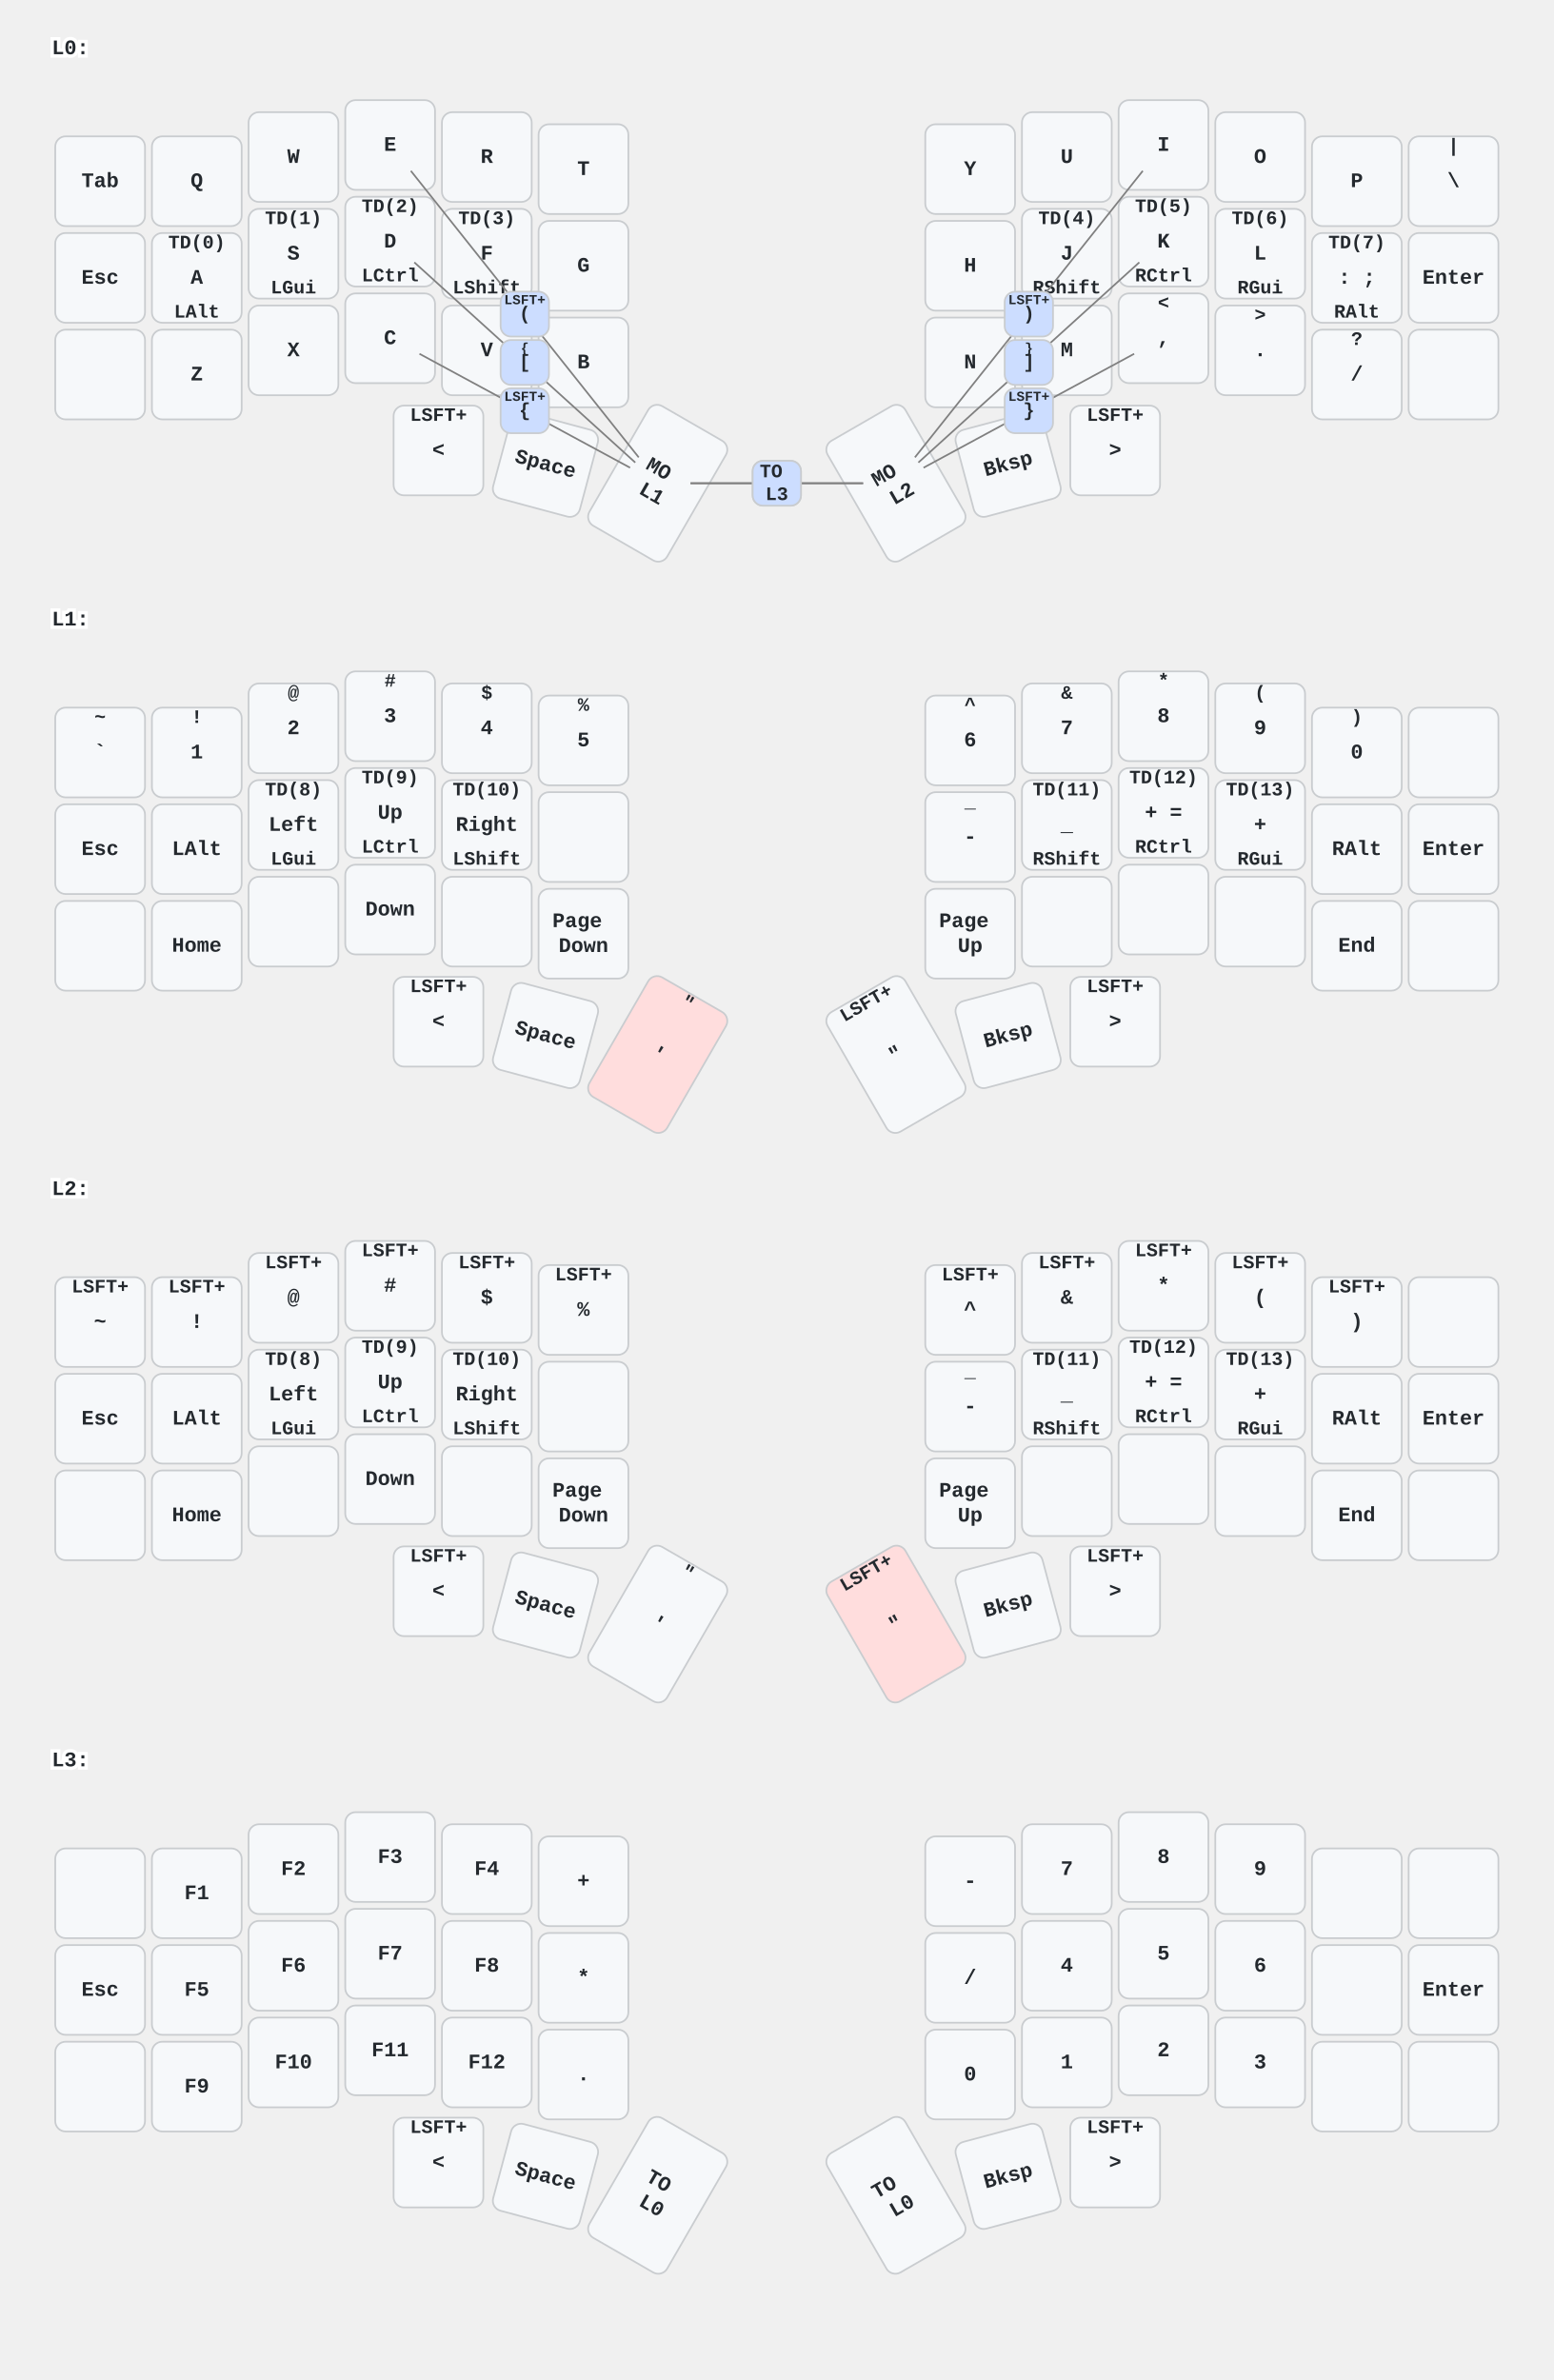
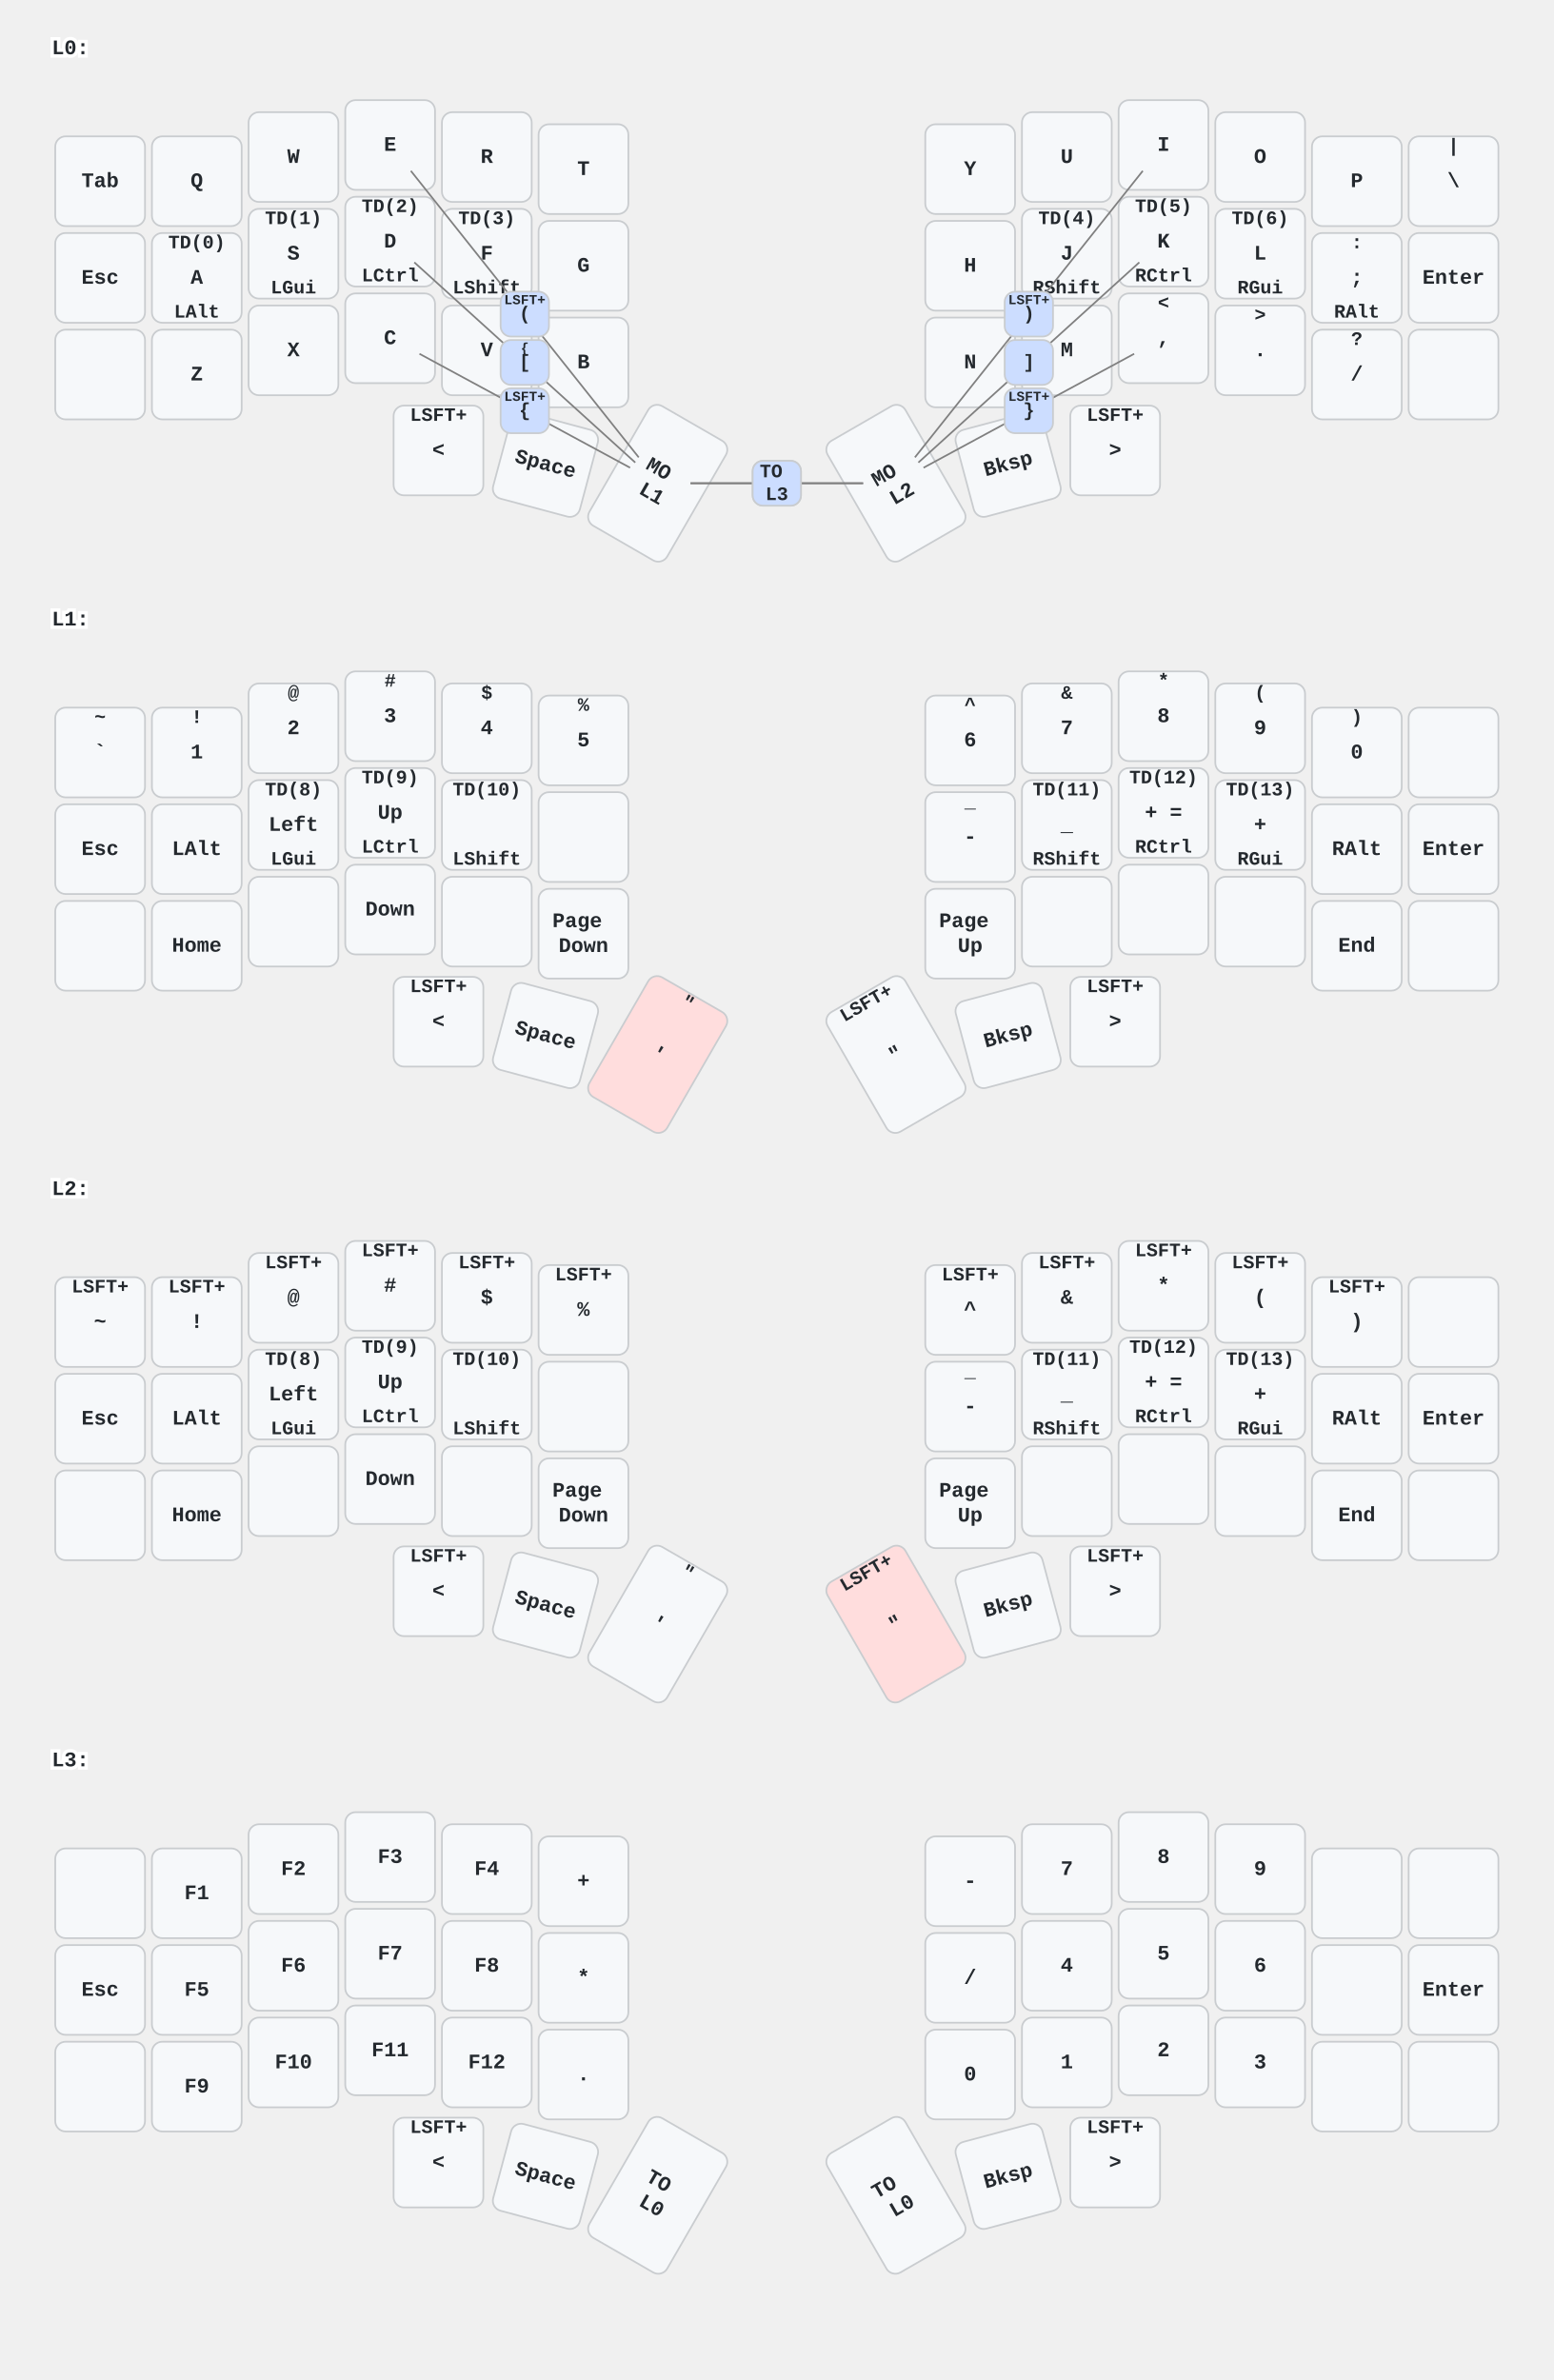
- <svg xmlns="http://www.w3.org/2000/svg" width="900" height="1379" viewBox="0 0 900 1379" class="keymap">
-   <style>/* inherit to force styles through use tags */
+ <svg xmlns="http://www.w3.org/2000/svg" xmlns:xlink="http://www.w3.org/1999/xlink" width="900" height="1379" viewBox="0 0 900 1379" class="keymap">
+   <defs>/* start glyphs */
+ <svg id="mdi.arrow-right">
+       <svg viewBox="0 0 24 24">
+         <path d="M4,11V13H16L10.5,18.5L11.92,19.92L19.84,12L11.92,4.08L10.5,5.5L16,11H4Z" />
+       </svg>
+     </svg>
+   </defs>/* end glyphs */
+ <style>/* inherit to force styles through use tags */
svg path {
    fill: inherit;
}

/* font and background color specifications */
svg.keymap {
    font-family: SFMono-Regular,Consolas,Liberation Mono,Menlo,monospace;
    font-size: 14px;
    font-kerning: normal;
    text-rendering: optimizeLegibility;
    fill: #24292e;
}

/* default key styling */
rect.key {
    fill: #f6f8fa;
}

rect.key, rect.combo {
    stroke: #c9cccf;
    stroke-width: 1;
}

/* default key side styling, only used is draw_key_sides is set */
rect.side {
    filter: brightness(90%);
}

/* color accent for combo boxes */
rect.combo, rect.combo-separate {
    fill: #cdf;
}

/* color accent for held keys */
rect.held, rect.combo.held {
    fill: #fdd;
}

/* color accent for ghost (optional) keys */
rect.ghost, rect.combo.ghost {
    stroke-dasharray: 4, 4;
    stroke-width: 2;
}

text {
    text-anchor: middle;
    dominant-baseline: middle;
}

/* styling for layer labels */
text.label {
    font-weight: bold;
    text-anchor: start;
    stroke: white;
    stroke-width: 4;
    paint-order: stroke;
}

/* styling for optional footer */
text.footer {
    text-anchor: end;
    dominant-baseline: auto;
    stroke: white;
    stroke-width: 4;
    paint-order: stroke;
}

/* styling for combo tap, and key non-tap label text */
text.combo, text.hold, text.shifted, text.left, text.right {
    font-size: 11px;
}

text.hold {
    text-anchor: middle;
    dominant-baseline: auto;
}

text.shifted {
    text-anchor: middle;
    dominant-baseline: hanging;
}

text.left {
    text-anchor: start;
}

text.right {
    text-anchor: end;
}

text.layer-activator {
    text-decoration: underline;
}

/* styling for hold/shifted label text in combo box */
text.combo.hold, text.combo.shifted, text.combo.left, text.combo.right {
    font-size: 8px;
}

/* lighter symbol for transparent keys */
text.trans {
    fill: #7b7e81;
}

/* styling for combo dendrons */
path.combo {
    stroke-width: 1;
    stroke: gray;
    fill: none;
}

/* Start Tabler Icons Cleanup */
/* cannot use height/width with glyphs */
.icon-tabler &gt; path {
    fill: inherit;
    stroke: inherit;
    stroke-width: 2;
}
/* hide tabler's default box */
.icon-tabler &gt; path[stroke="none"][fill="none"] {
    visibility: hidden;
}
/* End Tabler Icons Cleanup */

@media (prefers-color-scheme: dark) {
svg.keymap { fill: #d1d6db; }
rect.key { fill: #3f4750; }
rect.key, rect.combo { stroke: #60666c; }
rect.combo, rect.combo-separate { fill: #1f3d7a; }
rect.held, rect.combo.held { fill: #854747; }
text.label, text.footer { stroke: black; }
text.trans { fill: #7e8184; }
path.combo { stroke: #7f7f7f; }

}
/* For default styles, see: https://github.com/caksoylar/keymap-drawer/blob/main/keymap_drawer/config.py#L85 */

svg.keymap {
  font-family: Ubuntu Mono, Inconsolata, Consolas, Liberation Mono, Menlo, monospace;
  font-size: 12px;
  font-weight: bold;
  text-rendering: optimizeLegibility;
  background-color: #FFF;
}
</style>
  <g transform="translate(30, 0)" class="layer-L0">
    <text x="0" y="28" class="label" id="L0">L0:</text>
    <g transform="translate(0, 56)">
      <g transform="translate(28, 49)" class="key keypos-0">
        <rect rx="6" ry="6" x="-26" y="-26" width="52" height="52" class="key" />
        <text x="0" y="0" class="key tap">Tab</text>
      </g>
      <g transform="translate(84, 49)" class="key keypos-1">
        <rect rx="6" ry="6" x="-26" y="-26" width="52" height="52" class="key" />
        <text x="0" y="0" class="key tap">Q</text>
      </g>
      <g transform="translate(140, 35)" class="key keypos-2">
        <rect rx="6" ry="6" x="-26" y="-26" width="52" height="52" class="key" />
        <text x="0" y="0" class="key tap">W</text>
      </g>
      <g transform="translate(196, 28)" class="key keypos-3">
        <rect rx="6" ry="6" x="-26" y="-26" width="52" height="52" class="key" />
        <text x="0" y="0" class="key tap">E</text>
      </g>
      <g transform="translate(252, 35)" class="key keypos-4">
        <rect rx="6" ry="6" x="-26" y="-26" width="52" height="52" class="key" />
        <text x="0" y="0" class="key tap">R</text>
      </g>
      <g transform="translate(308, 42)" class="key keypos-5">
        <rect rx="6" ry="6" x="-26" y="-26" width="52" height="52" class="key" />
        <text x="0" y="0" class="key tap">T</text>
      </g>
      <g transform="translate(532, 42)" class="key keypos-6">
        <rect rx="6" ry="6" x="-26" y="-26" width="52" height="52" class="key" />
        <text x="0" y="0" class="key tap">Y</text>
      </g>
      <g transform="translate(588, 35)" class="key keypos-7">
        <rect rx="6" ry="6" x="-26" y="-26" width="52" height="52" class="key" />
        <text x="0" y="0" class="key tap">U</text>
      </g>
      <g transform="translate(644, 28)" class="key keypos-8">
        <rect rx="6" ry="6" x="-26" y="-26" width="52" height="52" class="key" />
        <text x="0" y="0" class="key tap">I</text>
      </g>
      <g transform="translate(700, 35)" class="key keypos-9">
        <rect rx="6" ry="6" x="-26" y="-26" width="52" height="52" class="key" />
        <text x="0" y="0" class="key tap">O</text>
      </g>
      <g transform="translate(756, 49)" class="key keypos-10">
        <rect rx="6" ry="6" x="-26" y="-26" width="52" height="52" class="key" />
        <text x="0" y="0" class="key tap">P</text>
      </g>
      <g transform="translate(812, 49)" class="key keypos-11">
        <rect rx="6" ry="6" x="-26" y="-26" width="52" height="52" class="key" />
        <text x="0" y="0" class="key tap">\</text>
        <text x="0" y="-23" class="key shifted">|</text>
      </g>
      <g transform="translate(28, 105)" class="key keypos-12">
        <rect rx="6" ry="6" x="-26" y="-26" width="52" height="52" class="key" />
        <text x="0" y="0" class="key tap">Esc</text>
      </g>
      <g transform="translate(84, 105)" class="key keypos-13">
        <rect rx="6" ry="6" x="-26" y="-26" width="52" height="52" class="key" />
        <text x="0" y="0" class="key tap">A</text>
        <text x="0" y="23" class="key hold">LAlt</text>
        <text x="0" y="-23" class="key shifted">TD(0)</text>
      </g>
      <g transform="translate(140, 91)" class="key keypos-14">
        <rect rx="6" ry="6" x="-26" y="-26" width="52" height="52" class="key" />
        <text x="0" y="0" class="key tap">S</text>
        <text x="0" y="23" class="key hold">LGui</text>
        <text x="0" y="-23" class="key shifted">TD(1)</text>
      </g>
      <g transform="translate(196, 84)" class="key keypos-15">
        <rect rx="6" ry="6" x="-26" y="-26" width="52" height="52" class="key" />
        <text x="0" y="0" class="key tap">D</text>
        <text x="0" y="23" class="key hold">LCtrl</text>
        <text x="0" y="-23" class="key shifted">TD(2)</text>
      </g>
      <g transform="translate(252, 91)" class="key keypos-16">
        <rect rx="6" ry="6" x="-26" y="-26" width="52" height="52" class="key" />
        <text x="0" y="0" class="key tap">F</text>
        <text x="0" y="23" class="key hold">LShift</text>
        <text x="0" y="-23" class="key shifted">TD(3)</text>
      </g>
      <g transform="translate(308, 98)" class="key keypos-17">
        <rect rx="6" ry="6" x="-26" y="-26" width="52" height="52" class="key" />
        <text x="0" y="0" class="key tap">G</text>
      </g>
      <g transform="translate(532, 98)" class="key keypos-18">
        <rect rx="6" ry="6" x="-26" y="-26" width="52" height="52" class="key" />
        <text x="0" y="0" class="key tap">H</text>
      </g>
      <g transform="translate(588, 91)" class="key keypos-19">
        <rect rx="6" ry="6" x="-26" y="-26" width="52" height="52" class="key" />
        <text x="0" y="0" class="key tap">J</text>
        <text x="0" y="23" class="key hold">RShift</text>
        <text x="0" y="-23" class="key shifted">TD(4)</text>
      </g>
      <g transform="translate(644, 84)" class="key keypos-20">
        <rect rx="6" ry="6" x="-26" y="-26" width="52" height="52" class="key" />
        <text x="0" y="0" class="key tap">K</text>
        <text x="0" y="23" class="key hold">RCtrl</text>
        <text x="0" y="-23" class="key shifted">TD(5)</text>
      </g>
      <g transform="translate(700, 91)" class="key keypos-21">
        <rect rx="6" ry="6" x="-26" y="-26" width="52" height="52" class="key" />
        <text x="0" y="0" class="key tap">L</text>
        <text x="0" y="23" class="key hold">RGui</text>
        <text x="0" y="-23" class="key shifted">TD(6)</text>
      </g>
      <g transform="translate(756, 105)" class="key keypos-22">
        <rect rx="6" ry="6" x="-26" y="-26" width="52" height="52" class="key" />
-         <text x="0" y="0" class="key tap">: ;</text>
+         <text x="0" y="0" class="key tap">;</text>
        <text x="0" y="23" class="key hold">RAlt</text>
-         <text x="0" y="-23" class="key shifted">TD(7)</text>
+         <text x="0" y="-23" class="key shifted">:</text>
      </g>
      <g transform="translate(812, 105)" class="key keypos-23">
        <rect rx="6" ry="6" x="-26" y="-26" width="52" height="52" class="key" />
        <text x="0" y="0" class="key tap">Enter</text>
      </g>
      <g transform="translate(28, 161)" class="key keypos-24">
        <rect rx="6" ry="6" x="-26" y="-26" width="52" height="52" class="key" />
      </g>
      <g transform="translate(84, 161)" class="key keypos-25">
        <rect rx="6" ry="6" x="-26" y="-26" width="52" height="52" class="key" />
        <text x="0" y="0" class="key tap">Z</text>
      </g>
      <g transform="translate(140, 147)" class="key keypos-26">
        <rect rx="6" ry="6" x="-26" y="-26" width="52" height="52" class="key" />
        <text x="0" y="0" class="key tap">X</text>
      </g>
      <g transform="translate(196, 140)" class="key keypos-27">
        <rect rx="6" ry="6" x="-26" y="-26" width="52" height="52" class="key" />
        <text x="0" y="0" class="key tap">C</text>
      </g>
      <g transform="translate(252, 147)" class="key keypos-28">
        <rect rx="6" ry="6" x="-26" y="-26" width="52" height="52" class="key" />
        <text x="0" y="0" class="key tap">V</text>
      </g>
      <g transform="translate(308, 154)" class="key keypos-29">
        <rect rx="6" ry="6" x="-26" y="-26" width="52" height="52" class="key" />
        <text x="0" y="0" class="key tap">B</text>
      </g>
      <g transform="translate(532, 154)" class="key keypos-30">
        <rect rx="6" ry="6" x="-26" y="-26" width="52" height="52" class="key" />
        <text x="0" y="0" class="key tap">N</text>
      </g>
      <g transform="translate(588, 147)" class="key keypos-31">
        <rect rx="6" ry="6" x="-26" y="-26" width="52" height="52" class="key" />
        <text x="0" y="0" class="key tap">M</text>
      </g>
      <g transform="translate(644, 140)" class="key keypos-32">
        <rect rx="6" ry="6" x="-26" y="-26" width="52" height="52" class="key" />
        <text x="0" y="0" class="key tap">,</text>
        <text x="0" y="-23" class="key shifted">&lt;</text>
      </g>
      <g transform="translate(700, 147)" class="key keypos-33">
        <rect rx="6" ry="6" x="-26" y="-26" width="52" height="52" class="key" />
        <text x="0" y="0" class="key tap">.</text>
        <text x="0" y="-23" class="key shifted">&gt;</text>
      </g>
      <g transform="translate(756, 161)" class="key keypos-34">
        <rect rx="6" ry="6" x="-26" y="-26" width="52" height="52" class="key" />
        <text x="0" y="0" class="key tap">/</text>
        <text x="0" y="-23" class="key shifted">?</text>
      </g>
      <g transform="translate(812, 161)" class="key keypos-35">
        <rect rx="6" ry="6" x="-26" y="-26" width="52" height="52" class="key" />
      </g>
      <g transform="translate(224, 205)" class="key keypos-36">
        <rect rx="6" ry="6" x="-26" y="-26" width="52" height="52" class="key" />
        <text x="0" y="0" class="key tap">&lt;</text>
        <text x="0" y="-23" class="key shifted">LSFT+</text>
      </g>
      <g transform="translate(286, 213) rotate(15.0)" class="key keypos-37">
        <rect rx="6" ry="6" x="-26" y="-26" width="52" height="52" class="key" />
        <text x="0" y="0" class="key tap">Space</text>
      </g>
      <g transform="translate(351, 224) rotate(30.0)" class="key keypos-38">
        <rect rx="6" ry="6" x="-26" y="-40" width="52" height="80" class="key" />
        <text x="0" y="0" class="key tap">
          <tspan x="0" dy="-0.6em">MO</tspan>
          <tspan x="0" dy="1.2em">L1</tspan>
        </text>
      </g>
      <g transform="translate(489, 224) rotate(-30.0)" class="key keypos-39">
        <rect rx="6" ry="6" x="-26" y="-40" width="52" height="80" class="key" />
        <text x="0" y="0" class="key tap">
          <tspan x="0" dy="-0.6em">MO</tspan>
          <tspan x="0" dy="1.2em">L2</tspan>
        </text>
      </g>
      <g transform="translate(554, 213) rotate(-15.0)" class="key keypos-40">
        <rect rx="6" ry="6" x="-26" y="-26" width="52" height="52" class="key" />
        <text x="0" y="0" class="key tap">Bksp</text>
      </g>
      <g transform="translate(616, 205)" class="key keypos-41">
        <rect rx="6" ry="6" x="-26" y="-26" width="52" height="52" class="key" />
        <text x="0" y="0" class="key tap">&gt;</text>
        <text x="0" y="-23" class="key shifted">LSFT+</text>
      </g>
      <g class="combo combopos-0">
        <path d="M420,224 l-50,0" class="combo" />
        <path d="M420,224 l50,0" class="combo" />
        <rect rx="6" ry="6" x="406" y="211" width="28" height="26" class="combo" />
        <text x="420" y="224" class="combo tap">
          <tspan x="420" dy="-0.6em">TO</tspan>
          <tspan x="420" dy="1.2em">L3</tspan>
        </text>
      </g>
      <g class="combo combopos-1">
        <path d="M274,126 l-66,-83" class="combo" />
        <path d="M274,126 l66,83" class="combo" />
        <rect rx="6" ry="6" x="260" y="113" width="28" height="26" class="combo" />
        <text x="274" y="126" class="combo tap">(</text>
        <text x="274" y="116" class="combo shifted">LSFT+</text>
      </g>
      <g class="combo combopos-2">
        <path d="M274,154 l-64,-58" class="combo" />
        <path d="M274,154 l64,58" class="combo" />
        <rect rx="6" ry="6" x="260" y="141" width="28" height="26" class="combo" />
        <text x="274" y="154" class="combo tap">[</text>
        <text x="274" y="144" class="combo shifted">{</text>
      </g>
      <g class="combo combopos-3">
        <path d="M274,182 l-61,-33" class="combo" />
        <path d="M274,182 l61,33" class="combo" />
        <rect rx="6" ry="6" x="260" y="169" width="28" height="26" class="combo" />
        <text x="274" y="182" class="combo tap">{</text>
        <text x="274" y="172" class="combo shifted">LSFT+</text>
      </g>
      <g class="combo combopos-4">
        <path d="M566,126 l66,-83" class="combo" />
        <path d="M566,126 l-66,83" class="combo" />
        <rect rx="6" ry="6" x="552" y="113" width="28" height="26" class="combo" />
        <text x="566" y="126" class="combo tap">)</text>
        <text x="566" y="116" class="combo shifted">LSFT+</text>
      </g>
      <g class="combo combopos-5">
        <path d="M566,154 l64,-58" class="combo" />
        <path d="M566,154 l-64,58" class="combo" />
        <rect rx="6" ry="6" x="552" y="141" width="28" height="26" class="combo" />
        <text x="566" y="154" class="combo tap">]</text>
-         <text x="566" y="144" class="combo shifted">}</text>
      </g>
      <g class="combo combopos-6">
        <path d="M566,182 l61,-33" class="combo" />
        <path d="M566,182 l-61,33" class="combo" />
        <rect rx="6" ry="6" x="552" y="169" width="28" height="26" class="combo" />
        <text x="566" y="182" class="combo tap">}</text>
        <text x="566" y="172" class="combo shifted">LSFT+</text>
      </g>
      <g class="combo combopos-7">
        <path d="M420,224 l-50,0" class="combo" />
        <path d="M420,224 l50,0" class="combo" />
        <rect rx="6" ry="6" x="406" y="211" width="28" height="26" class="combo" />
        <text x="420" y="224" class="combo tap">
          <tspan x="420" dy="-0.6em">TO</tspan>
          <tspan x="420" dy="1.2em">L3</tspan>
        </text>
      </g>
    </g>
  </g>
  <g transform="translate(30, 331)" class="layer-L1">
    <text x="0" y="28" class="label" id="L1">L1:</text>
    <g transform="translate(0, 56)">
      <g transform="translate(28, 49)" class="key keypos-0">
        <rect rx="6" ry="6" x="-26" y="-26" width="52" height="52" class="key" />
        <text x="0" y="0" class="key tap">`</text>
        <text x="0" y="-23" class="key shifted">~</text>
      </g>
      <g transform="translate(84, 49)" class="key keypos-1">
        <rect rx="6" ry="6" x="-26" y="-26" width="52" height="52" class="key" />
        <text x="0" y="0" class="key tap">1</text>
        <text x="0" y="-23" class="key shifted">!</text>
      </g>
      <g transform="translate(140, 35)" class="key keypos-2">
        <rect rx="6" ry="6" x="-26" y="-26" width="52" height="52" class="key" />
        <text x="0" y="0" class="key tap">2</text>
        <text x="0" y="-23" class="key shifted">@</text>
      </g>
      <g transform="translate(196, 28)" class="key keypos-3">
        <rect rx="6" ry="6" x="-26" y="-26" width="52" height="52" class="key" />
        <text x="0" y="0" class="key tap">3</text>
        <text x="0" y="-23" class="key shifted">#</text>
      </g>
      <g transform="translate(252, 35)" class="key keypos-4">
        <rect rx="6" ry="6" x="-26" y="-26" width="52" height="52" class="key" />
        <text x="0" y="0" class="key tap">4</text>
        <text x="0" y="-23" class="key shifted">$</text>
      </g>
      <g transform="translate(308, 42)" class="key keypos-5">
        <rect rx="6" ry="6" x="-26" y="-26" width="52" height="52" class="key" />
        <text x="0" y="0" class="key tap">5</text>
        <text x="0" y="-23" class="key shifted">%</text>
      </g>
      <g transform="translate(532, 42)" class="key keypos-6">
        <rect rx="6" ry="6" x="-26" y="-26" width="52" height="52" class="key" />
        <text x="0" y="0" class="key tap">6</text>
        <text x="0" y="-23" class="key shifted">^</text>
      </g>
      <g transform="translate(588, 35)" class="key keypos-7">
        <rect rx="6" ry="6" x="-26" y="-26" width="52" height="52" class="key" />
        <text x="0" y="0" class="key tap">7</text>
        <text x="0" y="-23" class="key shifted">&amp;</text>
      </g>
      <g transform="translate(644, 28)" class="key keypos-8">
        <rect rx="6" ry="6" x="-26" y="-26" width="52" height="52" class="key" />
        <text x="0" y="0" class="key tap">8</text>
        <text x="0" y="-23" class="key shifted">*</text>
      </g>
      <g transform="translate(700, 35)" class="key keypos-9">
        <rect rx="6" ry="6" x="-26" y="-26" width="52" height="52" class="key" />
        <text x="0" y="0" class="key tap">9</text>
        <text x="0" y="-23" class="key shifted">(</text>
      </g>
      <g transform="translate(756, 49)" class="key keypos-10">
        <rect rx="6" ry="6" x="-26" y="-26" width="52" height="52" class="key" />
        <text x="0" y="0" class="key tap">0</text>
        <text x="0" y="-23" class="key shifted">)</text>
      </g>
      <g transform="translate(812, 49)" class="key keypos-11">
        <rect rx="6" ry="6" x="-26" y="-26" width="52" height="52" class="key" />
      </g>
      <g transform="translate(28, 105)" class="key keypos-12">
        <rect rx="6" ry="6" x="-26" y="-26" width="52" height="52" class="key" />
        <text x="0" y="0" class="key tap">Esc</text>
      </g>
      <g transform="translate(84, 105)" class="key keypos-13">
        <rect rx="6" ry="6" x="-26" y="-26" width="52" height="52" class="key" />
        <text x="0" y="0" class="key tap">LAlt</text>
      </g>
      <g transform="translate(140, 91)" class="key keypos-14">
        <rect rx="6" ry="6" x="-26" y="-26" width="52" height="52" class="key" />
        <text x="0" y="0" class="key tap">Left</text>
        <text x="0" y="23" class="key hold">LGui</text>
        <text x="0" y="-23" class="key shifted">TD(8)</text>
      </g>
      <g transform="translate(196, 84)" class="key keypos-15">
        <rect rx="6" ry="6" x="-26" y="-26" width="52" height="52" class="key" />
        <text x="0" y="0" class="key tap">Up</text>
        <text x="0" y="23" class="key hold">LCtrl</text>
        <text x="0" y="-23" class="key shifted">TD(9)</text>
      </g>
      <g transform="translate(252, 91)" class="key keypos-16">
        <rect rx="6" ry="6" x="-26" y="-26" width="52" height="52" class="key" />
-         <text x="0" y="0" class="key tap">Right</text>
+         <use href="#mdi.arrow-right" xlink:href="#mdi.arrow-right" x="-10" y="-10" height="20" width="20.0" class="key tap glyph mdi.arrow-right" />
        <text x="0" y="23" class="key hold">LShift</text>
        <text x="0" y="-23" class="key shifted">TD(10)</text>
      </g>
      <g transform="translate(308, 98)" class="key keypos-17">
        <rect rx="6" ry="6" x="-26" y="-26" width="52" height="52" class="key" />
      </g>
      <g transform="translate(532, 98)" class="key keypos-18">
        <rect rx="6" ry="6" x="-26" y="-26" width="52" height="52" class="key" />
        <text x="0" y="0" class="key tap">-</text>
        <text x="0" y="-23" class="key shifted">_</text>
      </g>
      <g transform="translate(588, 91)" class="key keypos-19">
        <rect rx="6" ry="6" x="-26" y="-26" width="52" height="52" class="key" />
        <text x="0" y="0" class="key tap">_</text>
        <text x="0" y="23" class="key hold">RShift</text>
        <text x="0" y="-23" class="key shifted">TD(11)</text>
      </g>
      <g transform="translate(644, 84)" class="key keypos-20">
        <rect rx="6" ry="6" x="-26" y="-26" width="52" height="52" class="key" />
        <text x="0" y="0" class="key tap">+ =</text>
        <text x="0" y="23" class="key hold">RCtrl</text>
        <text x="0" y="-23" class="key shifted">TD(12)</text>
      </g>
      <g transform="translate(700, 91)" class="key keypos-21">
        <rect rx="6" ry="6" x="-26" y="-26" width="52" height="52" class="key" />
        <text x="0" y="0" class="key tap">+</text>
        <text x="0" y="23" class="key hold">RGui</text>
        <text x="0" y="-23" class="key shifted">TD(13)</text>
      </g>
      <g transform="translate(756, 105)" class="key keypos-22">
        <rect rx="6" ry="6" x="-26" y="-26" width="52" height="52" class="key" />
        <text x="0" y="0" class="key tap">RAlt</text>
      </g>
      <g transform="translate(812, 105)" class="key keypos-23">
        <rect rx="6" ry="6" x="-26" y="-26" width="52" height="52" class="key" />
        <text x="0" y="0" class="key tap">Enter</text>
      </g>
      <g transform="translate(28, 161)" class="key keypos-24">
        <rect rx="6" ry="6" x="-26" y="-26" width="52" height="52" class="key" />
      </g>
      <g transform="translate(84, 161)" class="key keypos-25">
        <rect rx="6" ry="6" x="-26" y="-26" width="52" height="52" class="key" />
        <text x="0" y="0" class="key tap">Home</text>
      </g>
      <g transform="translate(140, 147)" class="key keypos-26">
        <rect rx="6" ry="6" x="-26" y="-26" width="52" height="52" class="key" />
      </g>
      <g transform="translate(196, 140)" class="key keypos-27">
        <rect rx="6" ry="6" x="-26" y="-26" width="52" height="52" class="key" />
        <text x="0" y="0" class="key tap">Down</text>
      </g>
      <g transform="translate(252, 147)" class="key keypos-28">
        <rect rx="6" ry="6" x="-26" y="-26" width="52" height="52" class="key" />
      </g>
      <g transform="translate(308, 154)" class="key keypos-29">
        <rect rx="6" ry="6" x="-26" y="-26" width="52" height="52" class="key" />
        <text x="0" y="0" class="key tap">
          <tspan x="0" dy="-0.6em">Page</tspan>
          <tspan x="0" dy="1.2em">Down</tspan>
        </text>
      </g>
      <g transform="translate(532, 154)" class="key keypos-30">
        <rect rx="6" ry="6" x="-26" y="-26" width="52" height="52" class="key" />
        <text x="0" y="0" class="key tap">
          <tspan x="0" dy="-0.6em">Page</tspan>
          <tspan x="0" dy="1.2em">Up</tspan>
        </text>
      </g>
      <g transform="translate(588, 147)" class="key keypos-31">
        <rect rx="6" ry="6" x="-26" y="-26" width="52" height="52" class="key" />
      </g>
      <g transform="translate(644, 140)" class="key keypos-32">
        <rect rx="6" ry="6" x="-26" y="-26" width="52" height="52" class="key" />
      </g>
      <g transform="translate(700, 147)" class="key keypos-33">
        <rect rx="6" ry="6" x="-26" y="-26" width="52" height="52" class="key" />
      </g>
      <g transform="translate(756, 161)" class="key keypos-34">
        <rect rx="6" ry="6" x="-26" y="-26" width="52" height="52" class="key" />
        <text x="0" y="0" class="key tap">End</text>
      </g>
      <g transform="translate(812, 161)" class="key keypos-35">
        <rect rx="6" ry="6" x="-26" y="-26" width="52" height="52" class="key" />
      </g>
      <g transform="translate(224, 205)" class="key keypos-36">
        <rect rx="6" ry="6" x="-26" y="-26" width="52" height="52" class="key" />
        <text x="0" y="0" class="key tap">&lt;</text>
        <text x="0" y="-23" class="key shifted">LSFT+</text>
      </g>
      <g transform="translate(286, 213) rotate(15.0)" class="key keypos-37">
        <rect rx="6" ry="6" x="-26" y="-26" width="52" height="52" class="key" />
        <text x="0" y="0" class="key tap">Space</text>
      </g>
      <g transform="translate(351, 224) rotate(30.0)" class="key held keypos-38">
        <rect rx="6" ry="6" x="-26" y="-40" width="52" height="80" class="key held" />
        <text x="0" y="0" class="key held tap">'</text>
        <text x="0" y="-37" class="key held shifted">"</text>
      </g>
      <g transform="translate(489, 224) rotate(-30.0)" class="key keypos-39">
        <rect rx="6" ry="6" x="-26" y="-40" width="52" height="80" class="key" />
        <text x="0" y="0" class="key tap">"</text>
        <text x="0" y="-37" class="key shifted">LSFT+</text>
      </g>
      <g transform="translate(554, 213) rotate(-15.0)" class="key keypos-40">
        <rect rx="6" ry="6" x="-26" y="-26" width="52" height="52" class="key" />
        <text x="0" y="0" class="key tap">Bksp</text>
      </g>
      <g transform="translate(616, 205)" class="key keypos-41">
        <rect rx="6" ry="6" x="-26" y="-26" width="52" height="52" class="key" />
        <text x="0" y="0" class="key tap">&gt;</text>
        <text x="0" y="-23" class="key shifted">LSFT+</text>
      </g>
    </g>
  </g>
  <g transform="translate(30, 661)" class="layer-L2">
    <text x="0" y="28" class="label" id="L2">L2:</text>
    <g transform="translate(0, 56)">
      <g transform="translate(28, 49)" class="key keypos-0">
        <rect rx="6" ry="6" x="-26" y="-26" width="52" height="52" class="key" />
        <text x="0" y="0" class="key tap">~</text>
        <text x="0" y="-23" class="key shifted">LSFT+</text>
      </g>
      <g transform="translate(84, 49)" class="key keypos-1">
        <rect rx="6" ry="6" x="-26" y="-26" width="52" height="52" class="key" />
        <text x="0" y="0" class="key tap">!</text>
        <text x="0" y="-23" class="key shifted">LSFT+</text>
      </g>
      <g transform="translate(140, 35)" class="key keypos-2">
        <rect rx="6" ry="6" x="-26" y="-26" width="52" height="52" class="key" />
        <text x="0" y="0" class="key tap">@</text>
        <text x="0" y="-23" class="key shifted">LSFT+</text>
      </g>
      <g transform="translate(196, 28)" class="key keypos-3">
        <rect rx="6" ry="6" x="-26" y="-26" width="52" height="52" class="key" />
        <text x="0" y="0" class="key tap">#</text>
        <text x="0" y="-23" class="key shifted">LSFT+</text>
      </g>
      <g transform="translate(252, 35)" class="key keypos-4">
        <rect rx="6" ry="6" x="-26" y="-26" width="52" height="52" class="key" />
        <text x="0" y="0" class="key tap">$</text>
        <text x="0" y="-23" class="key shifted">LSFT+</text>
      </g>
      <g transform="translate(308, 42)" class="key keypos-5">
        <rect rx="6" ry="6" x="-26" y="-26" width="52" height="52" class="key" />
        <text x="0" y="0" class="key tap">%</text>
        <text x="0" y="-23" class="key shifted">LSFT+</text>
      </g>
      <g transform="translate(532, 42)" class="key keypos-6">
        <rect rx="6" ry="6" x="-26" y="-26" width="52" height="52" class="key" />
        <text x="0" y="0" class="key tap">^</text>
        <text x="0" y="-23" class="key shifted">LSFT+</text>
      </g>
      <g transform="translate(588, 35)" class="key keypos-7">
        <rect rx="6" ry="6" x="-26" y="-26" width="52" height="52" class="key" />
        <text x="0" y="0" class="key tap">&amp;</text>
        <text x="0" y="-23" class="key shifted">LSFT+</text>
      </g>
      <g transform="translate(644, 28)" class="key keypos-8">
        <rect rx="6" ry="6" x="-26" y="-26" width="52" height="52" class="key" />
        <text x="0" y="0" class="key tap">*</text>
        <text x="0" y="-23" class="key shifted">LSFT+</text>
      </g>
      <g transform="translate(700, 35)" class="key keypos-9">
        <rect rx="6" ry="6" x="-26" y="-26" width="52" height="52" class="key" />
        <text x="0" y="0" class="key tap">(</text>
        <text x="0" y="-23" class="key shifted">LSFT+</text>
      </g>
      <g transform="translate(756, 49)" class="key keypos-10">
        <rect rx="6" ry="6" x="-26" y="-26" width="52" height="52" class="key" />
        <text x="0" y="0" class="key tap">)</text>
        <text x="0" y="-23" class="key shifted">LSFT+</text>
      </g>
      <g transform="translate(812, 49)" class="key keypos-11">
        <rect rx="6" ry="6" x="-26" y="-26" width="52" height="52" class="key" />
      </g>
      <g transform="translate(28, 105)" class="key keypos-12">
        <rect rx="6" ry="6" x="-26" y="-26" width="52" height="52" class="key" />
        <text x="0" y="0" class="key tap">Esc</text>
      </g>
      <g transform="translate(84, 105)" class="key keypos-13">
        <rect rx="6" ry="6" x="-26" y="-26" width="52" height="52" class="key" />
        <text x="0" y="0" class="key tap">LAlt</text>
      </g>
      <g transform="translate(140, 91)" class="key keypos-14">
        <rect rx="6" ry="6" x="-26" y="-26" width="52" height="52" class="key" />
        <text x="0" y="0" class="key tap">Left</text>
        <text x="0" y="23" class="key hold">LGui</text>
        <text x="0" y="-23" class="key shifted">TD(8)</text>
      </g>
      <g transform="translate(196, 84)" class="key keypos-15">
        <rect rx="6" ry="6" x="-26" y="-26" width="52" height="52" class="key" />
        <text x="0" y="0" class="key tap">Up</text>
        <text x="0" y="23" class="key hold">LCtrl</text>
        <text x="0" y="-23" class="key shifted">TD(9)</text>
      </g>
      <g transform="translate(252, 91)" class="key keypos-16">
        <rect rx="6" ry="6" x="-26" y="-26" width="52" height="52" class="key" />
-         <text x="0" y="0" class="key tap">Right</text>
+         <use href="#mdi.arrow-right" xlink:href="#mdi.arrow-right" x="-10" y="-10" height="20" width="20.0" class="key tap glyph mdi.arrow-right" />
        <text x="0" y="23" class="key hold">LShift</text>
        <text x="0" y="-23" class="key shifted">TD(10)</text>
      </g>
      <g transform="translate(308, 98)" class="key keypos-17">
        <rect rx="6" ry="6" x="-26" y="-26" width="52" height="52" class="key" />
      </g>
      <g transform="translate(532, 98)" class="key keypos-18">
        <rect rx="6" ry="6" x="-26" y="-26" width="52" height="52" class="key" />
        <text x="0" y="0" class="key tap">-</text>
        <text x="0" y="-23" class="key shifted">_</text>
      </g>
      <g transform="translate(588, 91)" class="key keypos-19">
        <rect rx="6" ry="6" x="-26" y="-26" width="52" height="52" class="key" />
        <text x="0" y="0" class="key tap">_</text>
        <text x="0" y="23" class="key hold">RShift</text>
        <text x="0" y="-23" class="key shifted">TD(11)</text>
      </g>
      <g transform="translate(644, 84)" class="key keypos-20">
        <rect rx="6" ry="6" x="-26" y="-26" width="52" height="52" class="key" />
        <text x="0" y="0" class="key tap">+ =</text>
        <text x="0" y="23" class="key hold">RCtrl</text>
        <text x="0" y="-23" class="key shifted">TD(12)</text>
      </g>
      <g transform="translate(700, 91)" class="key keypos-21">
        <rect rx="6" ry="6" x="-26" y="-26" width="52" height="52" class="key" />
        <text x="0" y="0" class="key tap">+</text>
        <text x="0" y="23" class="key hold">RGui</text>
        <text x="0" y="-23" class="key shifted">TD(13)</text>
      </g>
      <g transform="translate(756, 105)" class="key keypos-22">
        <rect rx="6" ry="6" x="-26" y="-26" width="52" height="52" class="key" />
        <text x="0" y="0" class="key tap">RAlt</text>
      </g>
      <g transform="translate(812, 105)" class="key keypos-23">
        <rect rx="6" ry="6" x="-26" y="-26" width="52" height="52" class="key" />
        <text x="0" y="0" class="key tap">Enter</text>
      </g>
      <g transform="translate(28, 161)" class="key keypos-24">
        <rect rx="6" ry="6" x="-26" y="-26" width="52" height="52" class="key" />
      </g>
      <g transform="translate(84, 161)" class="key keypos-25">
        <rect rx="6" ry="6" x="-26" y="-26" width="52" height="52" class="key" />
        <text x="0" y="0" class="key tap">Home</text>
      </g>
      <g transform="translate(140, 147)" class="key keypos-26">
        <rect rx="6" ry="6" x="-26" y="-26" width="52" height="52" class="key" />
      </g>
      <g transform="translate(196, 140)" class="key keypos-27">
        <rect rx="6" ry="6" x="-26" y="-26" width="52" height="52" class="key" />
        <text x="0" y="0" class="key tap">Down</text>
      </g>
      <g transform="translate(252, 147)" class="key keypos-28">
        <rect rx="6" ry="6" x="-26" y="-26" width="52" height="52" class="key" />
      </g>
      <g transform="translate(308, 154)" class="key keypos-29">
        <rect rx="6" ry="6" x="-26" y="-26" width="52" height="52" class="key" />
        <text x="0" y="0" class="key tap">
          <tspan x="0" dy="-0.6em">Page</tspan>
          <tspan x="0" dy="1.2em">Down</tspan>
        </text>
      </g>
      <g transform="translate(532, 154)" class="key keypos-30">
        <rect rx="6" ry="6" x="-26" y="-26" width="52" height="52" class="key" />
        <text x="0" y="0" class="key tap">
          <tspan x="0" dy="-0.6em">Page</tspan>
          <tspan x="0" dy="1.2em">Up</tspan>
        </text>
      </g>
      <g transform="translate(588, 147)" class="key keypos-31">
        <rect rx="6" ry="6" x="-26" y="-26" width="52" height="52" class="key" />
      </g>
      <g transform="translate(644, 140)" class="key keypos-32">
        <rect rx="6" ry="6" x="-26" y="-26" width="52" height="52" class="key" />
      </g>
      <g transform="translate(700, 147)" class="key keypos-33">
        <rect rx="6" ry="6" x="-26" y="-26" width="52" height="52" class="key" />
      </g>
      <g transform="translate(756, 161)" class="key keypos-34">
        <rect rx="6" ry="6" x="-26" y="-26" width="52" height="52" class="key" />
        <text x="0" y="0" class="key tap">End</text>
      </g>
      <g transform="translate(812, 161)" class="key keypos-35">
        <rect rx="6" ry="6" x="-26" y="-26" width="52" height="52" class="key" />
      </g>
      <g transform="translate(224, 205)" class="key keypos-36">
        <rect rx="6" ry="6" x="-26" y="-26" width="52" height="52" class="key" />
        <text x="0" y="0" class="key tap">&lt;</text>
        <text x="0" y="-23" class="key shifted">LSFT+</text>
      </g>
      <g transform="translate(286, 213) rotate(15.0)" class="key keypos-37">
        <rect rx="6" ry="6" x="-26" y="-26" width="52" height="52" class="key" />
        <text x="0" y="0" class="key tap">Space</text>
      </g>
      <g transform="translate(351, 224) rotate(30.0)" class="key keypos-38">
        <rect rx="6" ry="6" x="-26" y="-40" width="52" height="80" class="key" />
        <text x="0" y="0" class="key tap">'</text>
        <text x="0" y="-37" class="key shifted">"</text>
      </g>
      <g transform="translate(489, 224) rotate(-30.0)" class="key held keypos-39">
        <rect rx="6" ry="6" x="-26" y="-40" width="52" height="80" class="key held" />
        <text x="0" y="0" class="key held tap">"</text>
        <text x="0" y="-37" class="key held shifted">LSFT+</text>
      </g>
      <g transform="translate(554, 213) rotate(-15.0)" class="key keypos-40">
        <rect rx="6" ry="6" x="-26" y="-26" width="52" height="52" class="key" />
        <text x="0" y="0" class="key tap">Bksp</text>
      </g>
      <g transform="translate(616, 205)" class="key keypos-41">
        <rect rx="6" ry="6" x="-26" y="-26" width="52" height="52" class="key" />
        <text x="0" y="0" class="key tap">&gt;</text>
        <text x="0" y="-23" class="key shifted">LSFT+</text>
      </g>
    </g>
  </g>
  <g transform="translate(30, 992)" class="layer-L3">
    <text x="0" y="28" class="label" id="L3">L3:</text>
    <g transform="translate(0, 56)">
      <g transform="translate(28, 49)" class="key keypos-0">
        <rect rx="6" ry="6" x="-26" y="-26" width="52" height="52" class="key" />
      </g>
      <g transform="translate(84, 49)" class="key keypos-1">
        <rect rx="6" ry="6" x="-26" y="-26" width="52" height="52" class="key" />
        <text x="0" y="0" class="key tap">F1</text>
      </g>
      <g transform="translate(140, 35)" class="key keypos-2">
        <rect rx="6" ry="6" x="-26" y="-26" width="52" height="52" class="key" />
        <text x="0" y="0" class="key tap">F2</text>
      </g>
      <g transform="translate(196, 28)" class="key keypos-3">
        <rect rx="6" ry="6" x="-26" y="-26" width="52" height="52" class="key" />
        <text x="0" y="0" class="key tap">F3</text>
      </g>
      <g transform="translate(252, 35)" class="key keypos-4">
        <rect rx="6" ry="6" x="-26" y="-26" width="52" height="52" class="key" />
        <text x="0" y="0" class="key tap">F4</text>
      </g>
      <g transform="translate(308, 42)" class="key keypos-5">
        <rect rx="6" ry="6" x="-26" y="-26" width="52" height="52" class="key" />
        <text x="0" y="0" class="key tap">+</text>
      </g>
      <g transform="translate(532, 42)" class="key keypos-6">
        <rect rx="6" ry="6" x="-26" y="-26" width="52" height="52" class="key" />
        <text x="0" y="0" class="key tap">-</text>
      </g>
      <g transform="translate(588, 35)" class="key keypos-7">
        <rect rx="6" ry="6" x="-26" y="-26" width="52" height="52" class="key" />
        <text x="0" y="0" class="key tap">7</text>
      </g>
      <g transform="translate(644, 28)" class="key keypos-8">
        <rect rx="6" ry="6" x="-26" y="-26" width="52" height="52" class="key" />
        <text x="0" y="0" class="key tap">8</text>
      </g>
      <g transform="translate(700, 35)" class="key keypos-9">
        <rect rx="6" ry="6" x="-26" y="-26" width="52" height="52" class="key" />
        <text x="0" y="0" class="key tap">9</text>
      </g>
      <g transform="translate(756, 49)" class="key keypos-10">
        <rect rx="6" ry="6" x="-26" y="-26" width="52" height="52" class="key" />
      </g>
      <g transform="translate(812, 49)" class="key keypos-11">
        <rect rx="6" ry="6" x="-26" y="-26" width="52" height="52" class="key" />
      </g>
      <g transform="translate(28, 105)" class="key keypos-12">
        <rect rx="6" ry="6" x="-26" y="-26" width="52" height="52" class="key" />
        <text x="0" y="0" class="key tap">Esc</text>
      </g>
      <g transform="translate(84, 105)" class="key keypos-13">
        <rect rx="6" ry="6" x="-26" y="-26" width="52" height="52" class="key" />
        <text x="0" y="0" class="key tap">F5</text>
      </g>
      <g transform="translate(140, 91)" class="key keypos-14">
        <rect rx="6" ry="6" x="-26" y="-26" width="52" height="52" class="key" />
        <text x="0" y="0" class="key tap">F6</text>
      </g>
      <g transform="translate(196, 84)" class="key keypos-15">
        <rect rx="6" ry="6" x="-26" y="-26" width="52" height="52" class="key" />
        <text x="0" y="0" class="key tap">F7</text>
      </g>
      <g transform="translate(252, 91)" class="key keypos-16">
        <rect rx="6" ry="6" x="-26" y="-26" width="52" height="52" class="key" />
        <text x="0" y="0" class="key tap">F8</text>
      </g>
      <g transform="translate(308, 98)" class="key keypos-17">
        <rect rx="6" ry="6" x="-26" y="-26" width="52" height="52" class="key" />
        <text x="0" y="0" class="key tap">*</text>
      </g>
      <g transform="translate(532, 98)" class="key keypos-18">
        <rect rx="6" ry="6" x="-26" y="-26" width="52" height="52" class="key" />
        <text x="0" y="0" class="key tap">/</text>
      </g>
      <g transform="translate(588, 91)" class="key keypos-19">
        <rect rx="6" ry="6" x="-26" y="-26" width="52" height="52" class="key" />
        <text x="0" y="0" class="key tap">4</text>
      </g>
      <g transform="translate(644, 84)" class="key keypos-20">
        <rect rx="6" ry="6" x="-26" y="-26" width="52" height="52" class="key" />
        <text x="0" y="0" class="key tap">5</text>
      </g>
      <g transform="translate(700, 91)" class="key keypos-21">
        <rect rx="6" ry="6" x="-26" y="-26" width="52" height="52" class="key" />
        <text x="0" y="0" class="key tap">6</text>
      </g>
      <g transform="translate(756, 105)" class="key keypos-22">
        <rect rx="6" ry="6" x="-26" y="-26" width="52" height="52" class="key" />
      </g>
      <g transform="translate(812, 105)" class="key keypos-23">
        <rect rx="6" ry="6" x="-26" y="-26" width="52" height="52" class="key" />
        <text x="0" y="0" class="key tap">Enter</text>
      </g>
      <g transform="translate(28, 161)" class="key keypos-24">
        <rect rx="6" ry="6" x="-26" y="-26" width="52" height="52" class="key" />
      </g>
      <g transform="translate(84, 161)" class="key keypos-25">
        <rect rx="6" ry="6" x="-26" y="-26" width="52" height="52" class="key" />
        <text x="0" y="0" class="key tap">F9</text>
      </g>
      <g transform="translate(140, 147)" class="key keypos-26">
        <rect rx="6" ry="6" x="-26" y="-26" width="52" height="52" class="key" />
        <text x="0" y="0" class="key tap">F10</text>
      </g>
      <g transform="translate(196, 140)" class="key keypos-27">
        <rect rx="6" ry="6" x="-26" y="-26" width="52" height="52" class="key" />
        <text x="0" y="0" class="key tap">F11</text>
      </g>
      <g transform="translate(252, 147)" class="key keypos-28">
        <rect rx="6" ry="6" x="-26" y="-26" width="52" height="52" class="key" />
        <text x="0" y="0" class="key tap">F12</text>
      </g>
      <g transform="translate(308, 154)" class="key keypos-29">
        <rect rx="6" ry="6" x="-26" y="-26" width="52" height="52" class="key" />
        <text x="0" y="0" class="key tap">.</text>
      </g>
      <g transform="translate(532, 154)" class="key keypos-30">
        <rect rx="6" ry="6" x="-26" y="-26" width="52" height="52" class="key" />
        <text x="0" y="0" class="key tap">0</text>
      </g>
      <g transform="translate(588, 147)" class="key keypos-31">
        <rect rx="6" ry="6" x="-26" y="-26" width="52" height="52" class="key" />
        <text x="0" y="0" class="key tap">1</text>
      </g>
      <g transform="translate(644, 140)" class="key keypos-32">
        <rect rx="6" ry="6" x="-26" y="-26" width="52" height="52" class="key" />
        <text x="0" y="0" class="key tap">2</text>
      </g>
      <g transform="translate(700, 147)" class="key keypos-33">
        <rect rx="6" ry="6" x="-26" y="-26" width="52" height="52" class="key" />
        <text x="0" y="0" class="key tap">3</text>
      </g>
      <g transform="translate(756, 161)" class="key keypos-34">
        <rect rx="6" ry="6" x="-26" y="-26" width="52" height="52" class="key" />
      </g>
      <g transform="translate(812, 161)" class="key keypos-35">
        <rect rx="6" ry="6" x="-26" y="-26" width="52" height="52" class="key" />
      </g>
      <g transform="translate(224, 205)" class="key keypos-36">
        <rect rx="6" ry="6" x="-26" y="-26" width="52" height="52" class="key" />
        <text x="0" y="0" class="key tap">&lt;</text>
        <text x="0" y="-23" class="key shifted">LSFT+</text>
      </g>
      <g transform="translate(286, 213) rotate(15.0)" class="key keypos-37">
        <rect rx="6" ry="6" x="-26" y="-26" width="52" height="52" class="key" />
        <text x="0" y="0" class="key tap">Space</text>
      </g>
      <g transform="translate(351, 224) rotate(30.0)" class="key keypos-38">
        <rect rx="6" ry="6" x="-26" y="-40" width="52" height="80" class="key" />
        <text x="0" y="0" class="key tap">
          <tspan x="0" dy="-0.6em">TO</tspan>
          <tspan x="0" dy="1.2em">L0</tspan>
        </text>
      </g>
      <g transform="translate(489, 224) rotate(-30.0)" class="key keypos-39">
        <rect rx="6" ry="6" x="-26" y="-40" width="52" height="80" class="key" />
        <text x="0" y="0" class="key tap">
          <tspan x="0" dy="-0.6em">TO</tspan>
          <tspan x="0" dy="1.2em">L0</tspan>
        </text>
      </g>
      <g transform="translate(554, 213) rotate(-15.0)" class="key keypos-40">
        <rect rx="6" ry="6" x="-26" y="-26" width="52" height="52" class="key" />
        <text x="0" y="0" class="key tap">Bksp</text>
      </g>
      <g transform="translate(616, 205)" class="key keypos-41">
        <rect rx="6" ry="6" x="-26" y="-26" width="52" height="52" class="key" />
        <text x="0" y="0" class="key tap">&gt;</text>
        <text x="0" y="-23" class="key shifted">LSFT+</text>
      </g>
    </g>
  </g>
</svg>
